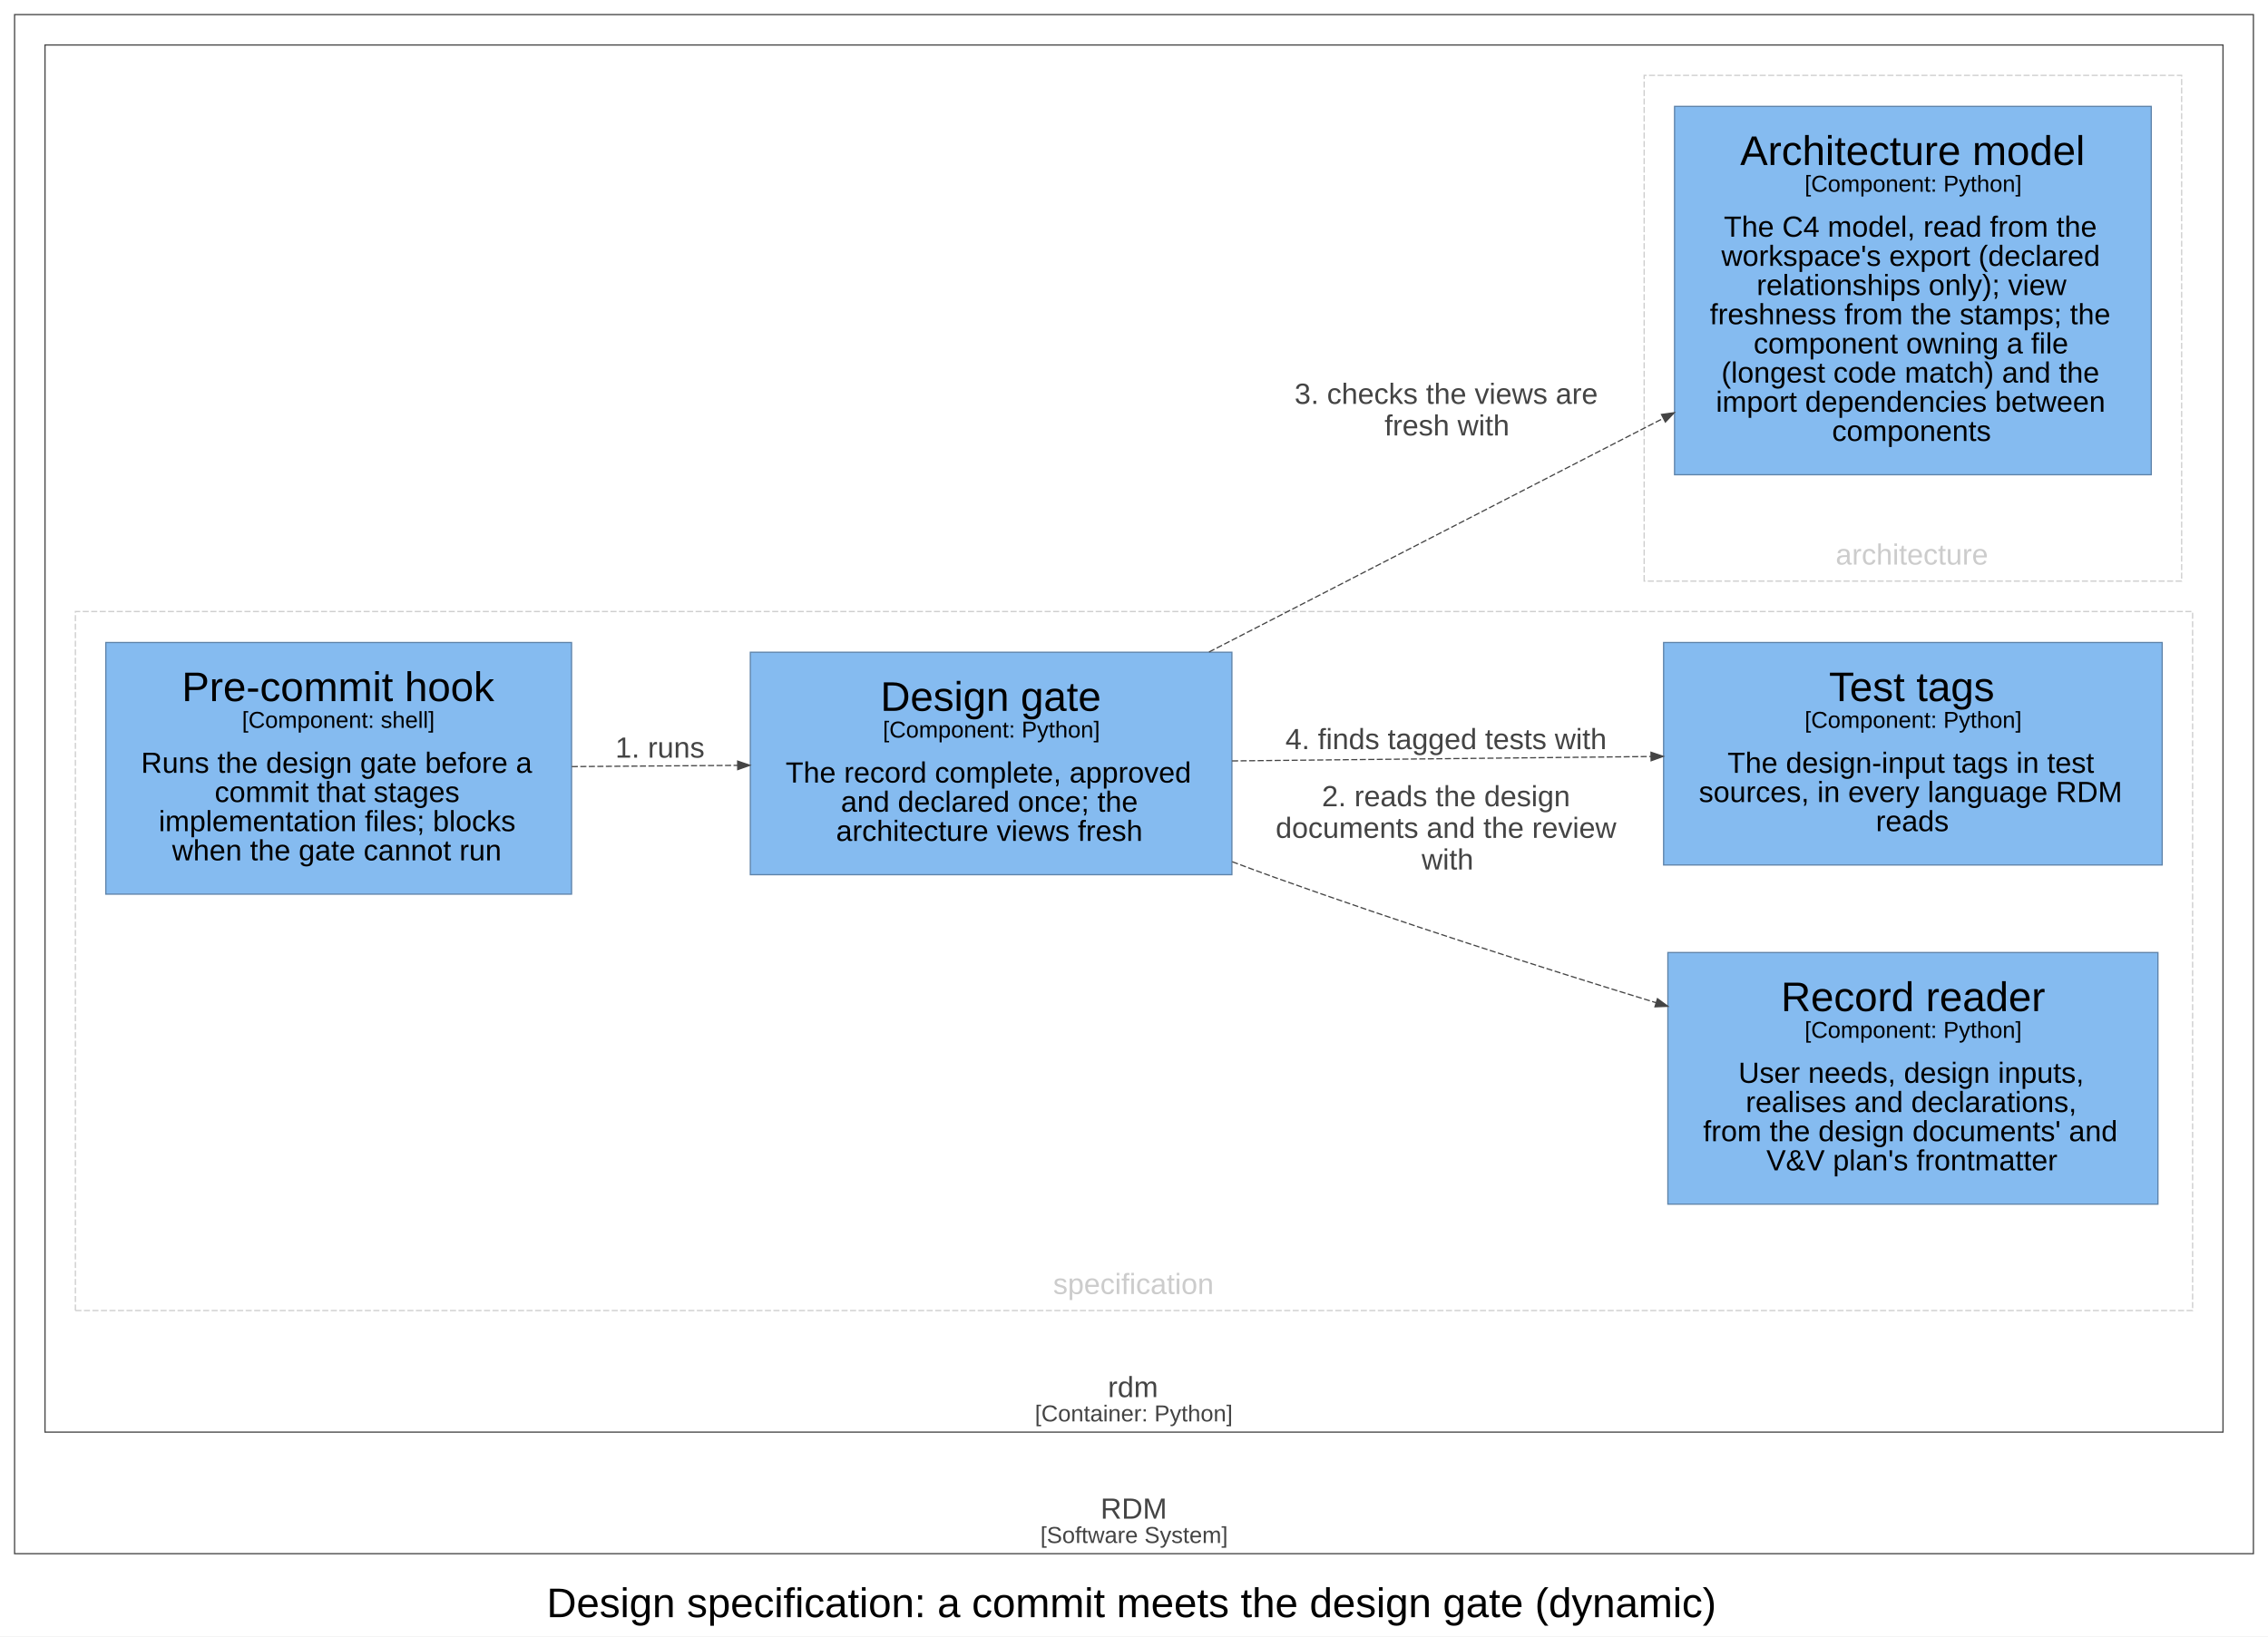
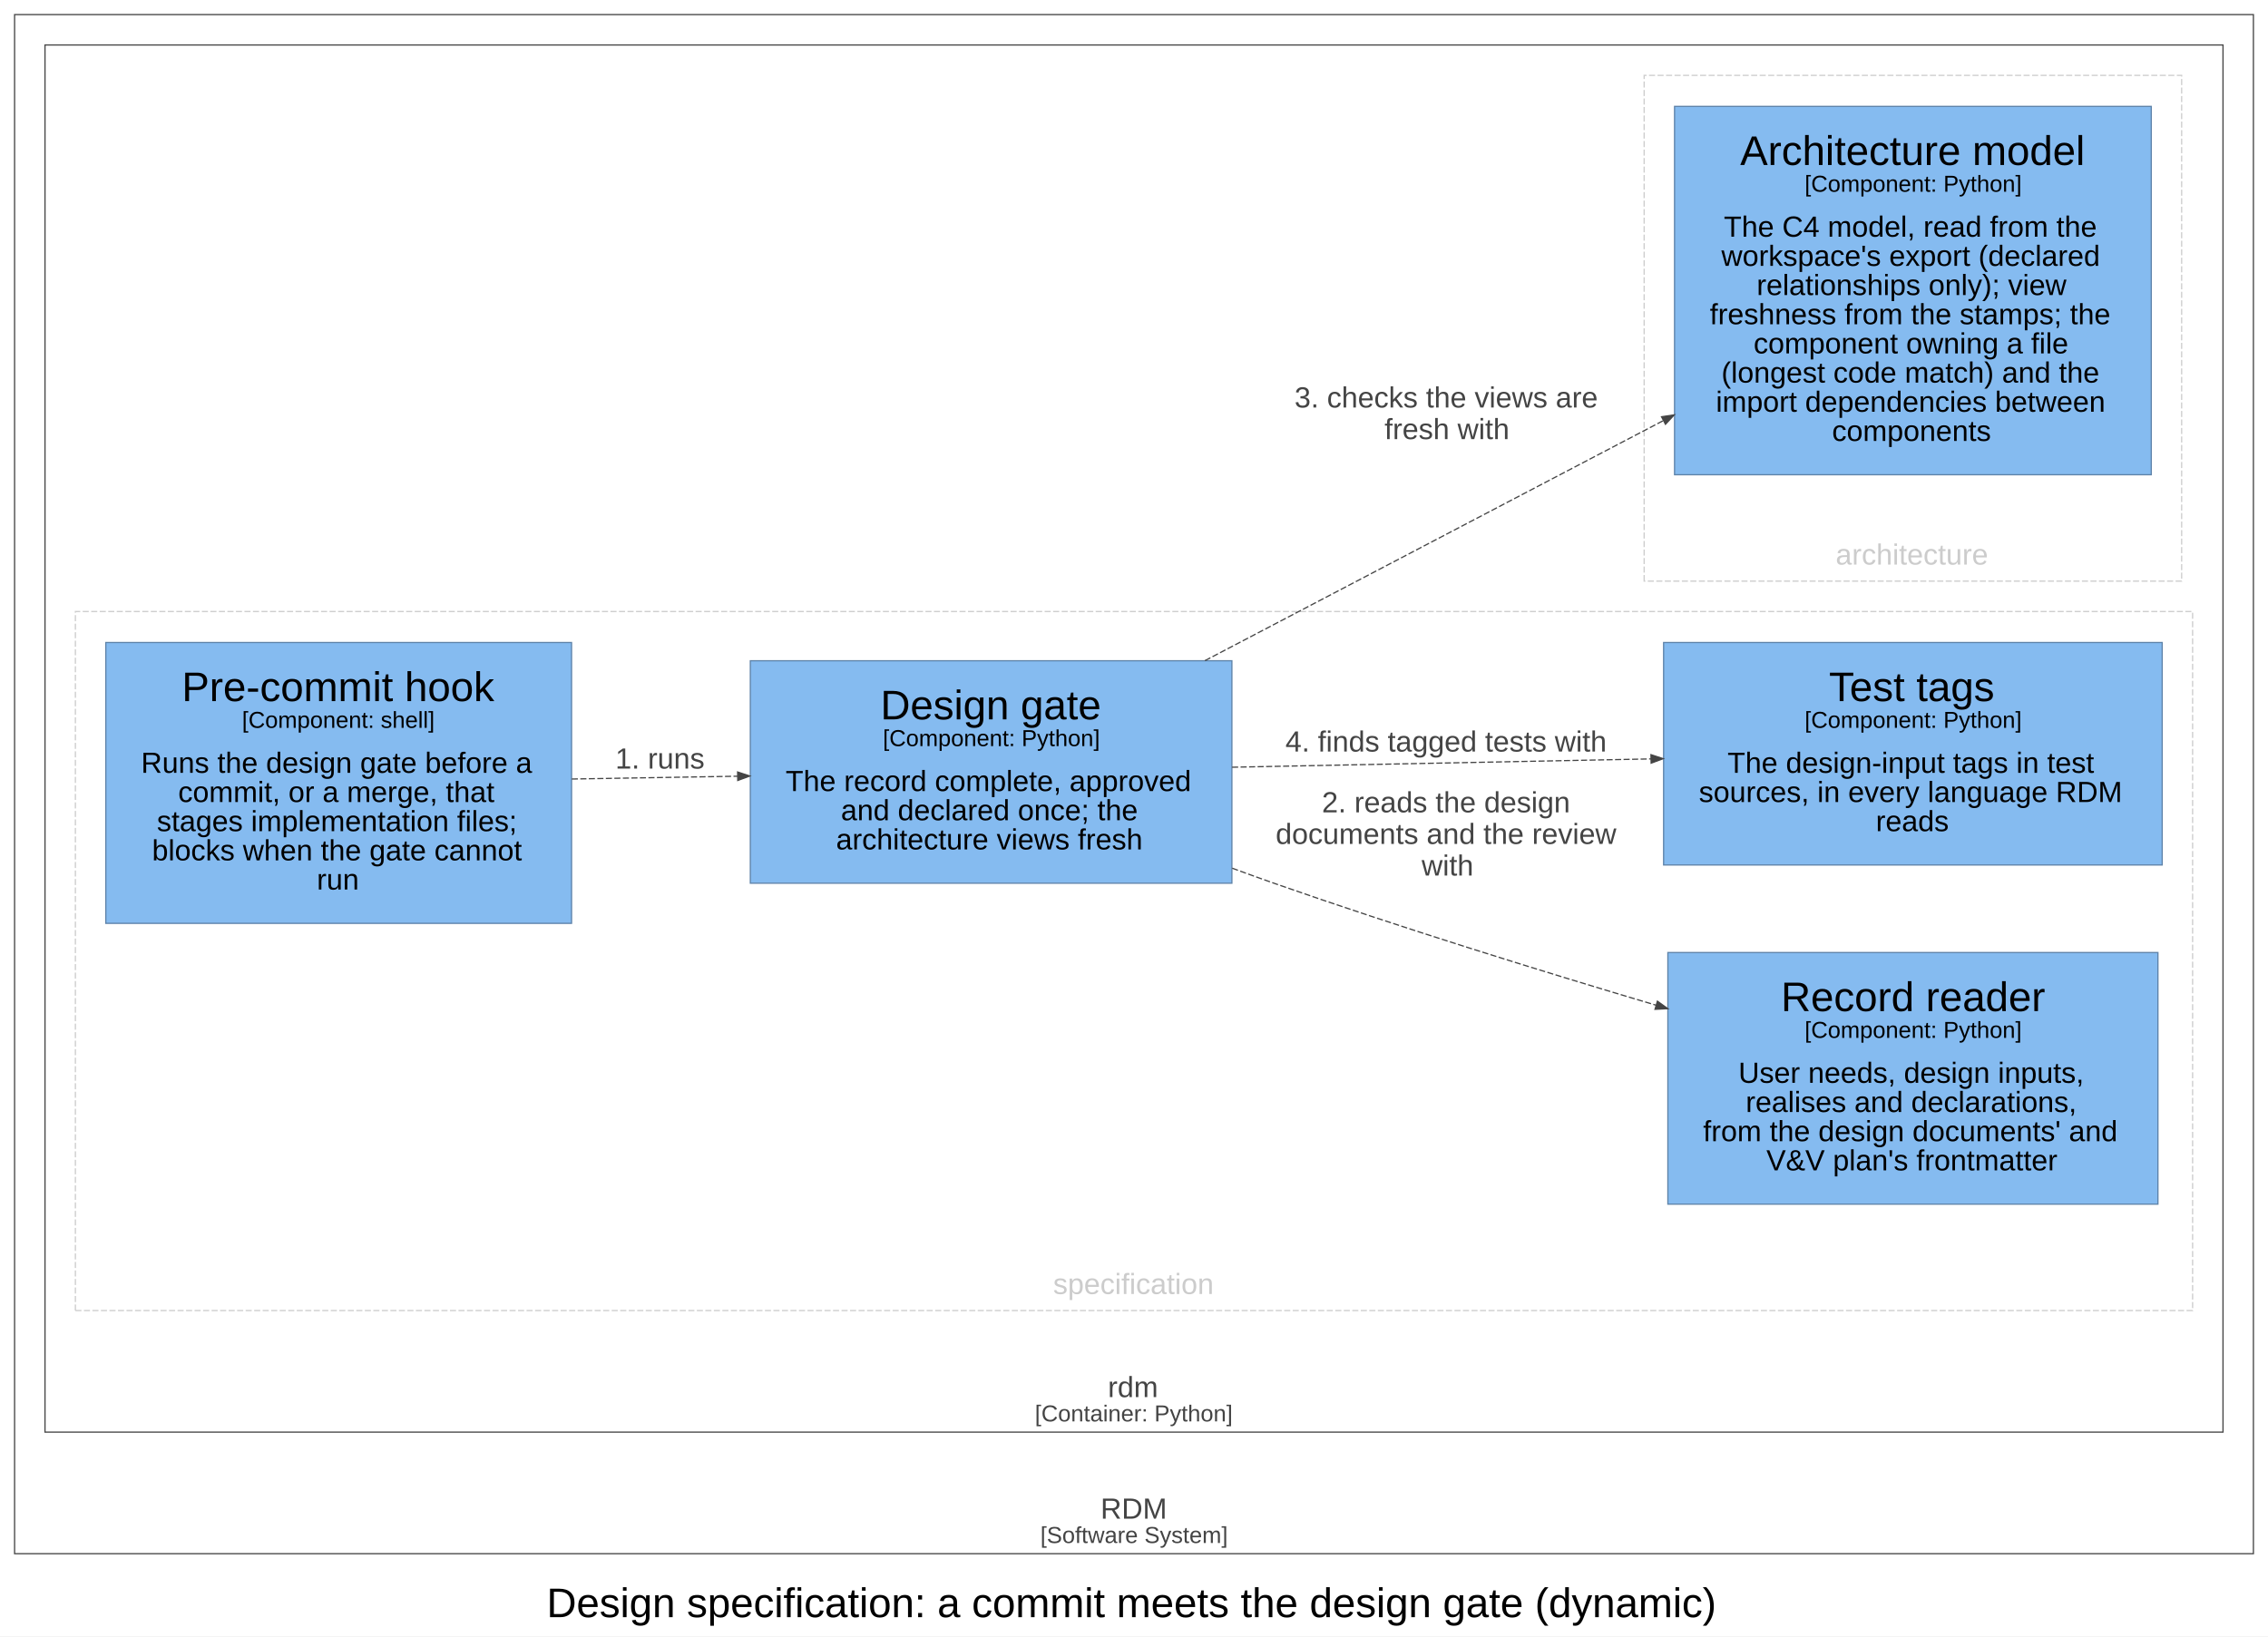
<svg xmlns="http://www.w3.org/2000/svg" width="1865pt" height="1346pt" viewBox="0.00 0.00 1865.00 1346.00">
  <g id="graph0" class="graph" transform="scale(1 1) rotate(0) translate(4 1342)">
    <polygon fill="white" stroke="transparent" points="-4,4 -4,-1342 1861,-1342 1861,4 -4,4" />
    <text text-anchor="start" x="445.5" y="-11.8" font-family="Arial" font-size="34.00">Design specification: a commit meets the design gate (dynamic)</text>
    <g id="clust1" class="cluster">
      <polygon fill="none" stroke="#444444" points="8,-64 8,-1330 1849,-1330 1849,-64 8,-64" />
      <text text-anchor="start" x="901" y="-92.8" font-family="Arial" font-size="24.00" fill="#444444">RDM</text>
      <text text-anchor="start" x="851.5" y="-72.8" font-family="Arial" font-size="19.00" fill="#444444">[Software System]</text>
    </g>
    <g id="clust2" class="cluster">
      <polygon fill="none" stroke="#444444" points="33,-164 33,-1305 1824,-1305 1824,-164 33,-164" />
      <text text-anchor="start" x="907" y="-192.8" font-family="Arial" font-size="24.00" fill="#444444">rdm</text>
      <text text-anchor="start" x="847" y="-172.8" font-family="Arial" font-size="19.00" fill="#444444">[Container: Python]</text>
    </g>
    <g id="clust3" class="cluster">
      <polygon fill="none" stroke="#cccccc" stroke-dasharray="5,2" points="1348,-864 1348,-1280 1790,-1280 1790,-864 1348,-864" />
      <text text-anchor="start" x="1505.5" y="-877.6" font-family="Arial" font-size="24.00" fill="#cccccc">architecture</text>
    </g>
    <g id="clust4" class="cluster">
      <polygon fill="none" stroke="#cccccc" stroke-dasharray="5,2" points="58,-264 58,-839 1799,-839 1799,-264 58,-264" />
      <text text-anchor="start" x="862" y="-277.6" font-family="Arial" font-size="24.00" fill="#cccccc">specification</text>
    </g>
    <g id="27" class="node">
      <polygon fill="#85bbf0" stroke="#5d82a8" points="1765,-1254.5 1373,-1254.5 1373,-951.5 1765,-951.5 1765,-1254.5" />
      <text text-anchor="start" x="1427" y="-1206.3" font-family="Arial" font-size="34.00" fill="#000000">Architecture model</text>
      <text text-anchor="start" x="1480" y="-1184.3" font-family="Arial" font-size="19.00" fill="#000000">[Component: Python]</text>
      <text text-anchor="start" x="1413.5" y="-1147.3" font-family="Arial" font-size="24.00" fill="#000000">The C4 model, read from the</text>
      <text text-anchor="start" x="1411.5" y="-1123.3" font-family="Arial" font-size="24.00" fill="#000000">workspace's export (declared</text>
      <text text-anchor="start" x="1440.5" y="-1099.3" font-family="Arial" font-size="24.00" fill="#000000">relationships only); view</text>
      <text text-anchor="start" x="1402" y="-1075.3" font-family="Arial" font-size="24.00" fill="#000000">freshness from the stamps; the</text>
      <text text-anchor="start" x="1438" y="-1051.3" font-family="Arial" font-size="24.00" fill="#000000">component owning a file</text>
      <text text-anchor="start" x="1411.5" y="-1027.3" font-family="Arial" font-size="24.00" fill="#000000">(longest code match) and the</text>
      <text text-anchor="start" x="1407" y="-1003.3" font-family="Arial" font-size="24.00" fill="#000000">import dependencies between</text>
      <text text-anchor="start" x="1502.5" y="-979.3" font-family="Arial" font-size="24.00" fill="#000000">components</text>
    </g>
    <g id="11" class="node">
-       <polygon fill="#85bbf0" stroke="#5d82a8" points="466,-813.5 83,-813.5 83,-606.5 466,-606.5 466,-813.5" />
+       <polygon fill="#85bbf0" stroke="#5d82a8" points="466,-813.5 83,-813.5 83,-582.5 466,-582.5 466,-813.5" />
      <text text-anchor="start" x="145.5" y="-765.3" font-family="Arial" font-size="34.00" fill="#000000">Pre-commit hook</text>
      <text text-anchor="start" x="195" y="-743.3" font-family="Arial" font-size="19.00" fill="#000000">[Component: shell]</text>
      <text text-anchor="start" x="112" y="-706.3" font-family="Arial" font-size="24.00" fill="#000000">Runs the design gate before a</text>
-       <text text-anchor="start" x="172.5" y="-682.3" font-family="Arial" font-size="24.00" fill="#000000">commit that stages</text>
-       <text text-anchor="start" x="126.5" y="-658.3" font-family="Arial" font-size="24.00" fill="#000000">implementation files; blocks</text>
-       <text text-anchor="start" x="137.5" y="-634.3" font-family="Arial" font-size="24.00" fill="#000000">when the gate cannot run</text>
+       <text text-anchor="start" x="142.5" y="-682.3" font-family="Arial" font-size="24.00" fill="#000000">commit, or a merge, that</text>
+       <text text-anchor="start" x="125" y="-658.3" font-family="Arial" font-size="24.00" fill="#000000">stages implementation files;</text>
+       <text text-anchor="start" x="121" y="-634.3" font-family="Arial" font-size="24.00" fill="#000000">blocks when the gate cannot</text>
+       <text text-anchor="start" x="256.5" y="-610.3" font-family="Arial" font-size="24.00" fill="#000000">run</text>
    </g>
    <g id="9" class="node">
-       <polygon fill="#85bbf0" stroke="#5d82a8" points="1009,-805.5 613,-805.5 613,-622.5 1009,-622.5 1009,-805.5" />
-       <text text-anchor="start" x="720" y="-757.3" font-family="Arial" font-size="34.00" fill="#000000">Design gate</text>
-       <text text-anchor="start" x="722" y="-735.3" font-family="Arial" font-size="19.00" fill="#000000">[Component: Python]</text>
-       <text text-anchor="start" x="642" y="-698.3" font-family="Arial" font-size="24.00" fill="#000000">The record complete, approved</text>
-       <text text-anchor="start" x="687.5" y="-674.3" font-family="Arial" font-size="24.00" fill="#000000">and declared once; the</text>
-       <text text-anchor="start" x="683.5" y="-650.3" font-family="Arial" font-size="24.00" fill="#000000">architecture views fresh</text>
+       <polygon fill="#85bbf0" stroke="#5d82a8" points="1009,-798.5 613,-798.5 613,-615.5 1009,-615.5 1009,-798.5" />
+       <text text-anchor="start" x="720" y="-750.3" font-family="Arial" font-size="34.00" fill="#000000">Design gate</text>
+       <text text-anchor="start" x="722" y="-728.3" font-family="Arial" font-size="19.00" fill="#000000">[Component: Python]</text>
+       <text text-anchor="start" x="642" y="-691.3" font-family="Arial" font-size="24.00" fill="#000000">The record complete, approved</text>
+       <text text-anchor="start" x="687.5" y="-667.3" font-family="Arial" font-size="24.00" fill="#000000">and declared once; the</text>
+       <text text-anchor="start" x="683.5" y="-643.3" font-family="Arial" font-size="24.00" fill="#000000">architecture views fresh</text>
    </g>
    <g id="79" class="edge">
-       <path fill="none" stroke="#444444" stroke-dasharray="5,2" d="M466.2,-711.43C510.38,-711.76 557.61,-712.11 602.47,-712.45" />
-       <polygon fill="#444444" stroke="#444444" points="602.58,-715.95 612.6,-712.52 602.63,-708.95 602.58,-715.95" />
-       <text text-anchor="start" x="502" y="-718.8" font-family="Arial" font-size="24.00" fill="#444444">1. runs</text>
+       <path fill="none" stroke="#444444" stroke-dasharray="5,2" d="M466.2,-701.21C510.38,-701.95 557.61,-702.75 602.47,-703.51" />
+       <polygon fill="#444444" stroke="#444444" points="602.54,-707.01 612.6,-703.68 602.66,-700.01 602.54,-707.01" />
+       <text text-anchor="start" x="502" y="-709.8" font-family="Arial" font-size="24.00" fill="#444444">1. runs</text>
    </g>
    <g id="7" class="node">
      <polygon fill="#85bbf0" stroke="#5d82a8" points="1770.5,-558.5 1367.5,-558.5 1367.5,-351.5 1770.5,-351.5 1770.5,-558.5" />
      <text text-anchor="start" x="1460.5" y="-510.3" font-family="Arial" font-size="34.00" fill="#000000">Record reader</text>
      <text text-anchor="start" x="1480" y="-488.3" font-family="Arial" font-size="19.00" fill="#000000">[Component: Python]</text>
      <text text-anchor="start" x="1425.5" y="-451.3" font-family="Arial" font-size="24.00" fill="#000000">User needs, design inputs,</text>
      <text text-anchor="start" x="1431.5" y="-427.3" font-family="Arial" font-size="24.00" fill="#000000">realises and declarations,</text>
      <text text-anchor="start" x="1396.5" y="-403.3" font-family="Arial" font-size="24.00" fill="#000000">from the design documents' and</text>
      <text text-anchor="start" x="1448.5" y="-379.3" font-family="Arial" font-size="24.00" fill="#000000">V&amp;V plan's frontmatter</text>
    </g>
    <g id="8" class="node">
      <polygon fill="#85bbf0" stroke="#5d82a8" points="1774,-813.5 1364,-813.5 1364,-630.5 1774,-630.5 1774,-813.5" />
      <text text-anchor="start" x="1500" y="-765.3" font-family="Arial" font-size="34.00" fill="#000000">Test tags</text>
      <text text-anchor="start" x="1480" y="-743.3" font-family="Arial" font-size="19.00" fill="#000000">[Component: Python]</text>
      <text text-anchor="start" x="1416.5" y="-706.3" font-family="Arial" font-size="24.00" fill="#000000">The design-input tags in test</text>
      <text text-anchor="start" x="1393" y="-682.3" font-family="Arial" font-size="24.00" fill="#000000">sources, in every language RDM</text>
      <text text-anchor="start" x="1538.5" y="-658.3" font-family="Arial" font-size="24.00" fill="#000000">reads</text>
    </g>
    <g id="106" class="edge">
-       <path fill="none" stroke="#444444" stroke-dasharray="5,2" d="M990.2,-805.69C1102.2,-863.32 1247.05,-937.85 1363.69,-997.87" />
-       <polygon fill="#444444" stroke="#444444" points="1362.25,-1001.07 1372.75,-1002.53 1365.46,-994.85 1362.25,-1001.07" />
-       <text text-anchor="start" x="1060.5" y="-1009.8" font-family="Arial" font-size="24.00" fill="#444444">3. checks the views are</text>
-       <text text-anchor="start" x="1134.5" y="-983.8" font-family="Arial" font-size="24.00" fill="#444444">fresh with</text>
+       <path fill="none" stroke="#444444" stroke-dasharray="5,2" d="M986.87,-798.6C1099.29,-857.49 1245.83,-934.24 1363.62,-995.94" />
+       <polygon fill="#444444" stroke="#444444" points="1362.28,-999.2 1372.77,-1000.73 1365.53,-992.99 1362.28,-999.2" />
+       <text text-anchor="start" x="1060.5" y="-1006.8" font-family="Arial" font-size="24.00" fill="#444444">3. checks the views are</text>
+       <text text-anchor="start" x="1134.5" y="-980.8" font-family="Arial" font-size="24.00" fill="#444444">fresh with</text>
    </g>
-     <g id="138" class="edge">
-       <path fill="none" stroke="#444444" stroke-dasharray="5,2" d="M1009.26,-633.18C1021.32,-628.63 1033.3,-624.2 1045,-620 1147.02,-583.39 1261.73,-546.71 1357.66,-517.27" />
-       <polygon fill="#444444" stroke="#444444" points="1358.94,-520.53 1367.48,-514.26 1356.89,-513.84 1358.94,-520.53" />
-       <text text-anchor="start" x="1083" y="-678.8" font-family="Arial" font-size="24.00" fill="#444444">2. reads the design</text>
-       <text text-anchor="start" x="1045" y="-652.8" font-family="Arial" font-size="24.00" fill="#444444">documents and the review</text>
-       <text text-anchor="start" x="1165" y="-626.8" font-family="Arial" font-size="24.00" fill="#444444">with</text>
+     <g id="139" class="edge">
+       <path fill="none" stroke="#444444" stroke-dasharray="5,2" d="M1009.26,-627.86C1021.32,-623.41 1033.3,-619.09 1045,-615 1147.03,-579.31 1261.74,-543.72 1357.68,-515.2" />
+       <polygon fill="#444444" stroke="#444444" points="1358.9,-518.49 1367.49,-512.29 1356.91,-511.78 1358.9,-518.49" />
+       <text text-anchor="start" x="1083" y="-673.8" font-family="Arial" font-size="24.00" fill="#444444">2. reads the design</text>
+       <text text-anchor="start" x="1045" y="-647.8" font-family="Arial" font-size="24.00" fill="#444444">documents and the review</text>
+       <text text-anchor="start" x="1165" y="-621.8" font-family="Arial" font-size="24.00" fill="#444444">with</text>
    </g>
-     <g id="171" class="edge">
-       <path fill="none" stroke="#444444" stroke-dasharray="5,2" d="M1009.15,-716.09C1114.89,-717.21 1245.34,-718.59 1353.61,-719.73" />
-       <polygon fill="#444444" stroke="#444444" points="1353.64,-723.23 1363.68,-719.84 1353.72,-716.23 1353.64,-723.23" />
-       <text text-anchor="start" x="1053" y="-725.8" font-family="Arial" font-size="24.00" fill="#444444">4. finds tagged tests with</text>
+     <g id="172" class="edge">
+       <path fill="none" stroke="#444444" stroke-dasharray="5,2" d="M1009.15,-710.91C1114.89,-713.01 1245.34,-715.6 1353.61,-717.75" />
+       <polygon fill="#444444" stroke="#444444" points="1353.61,-721.25 1363.68,-717.95 1353.75,-714.25 1353.61,-721.25" />
+       <text text-anchor="start" x="1053" y="-723.8" font-family="Arial" font-size="24.00" fill="#444444">4. finds tagged tests with</text>
    </g>
  </g>
</svg>
